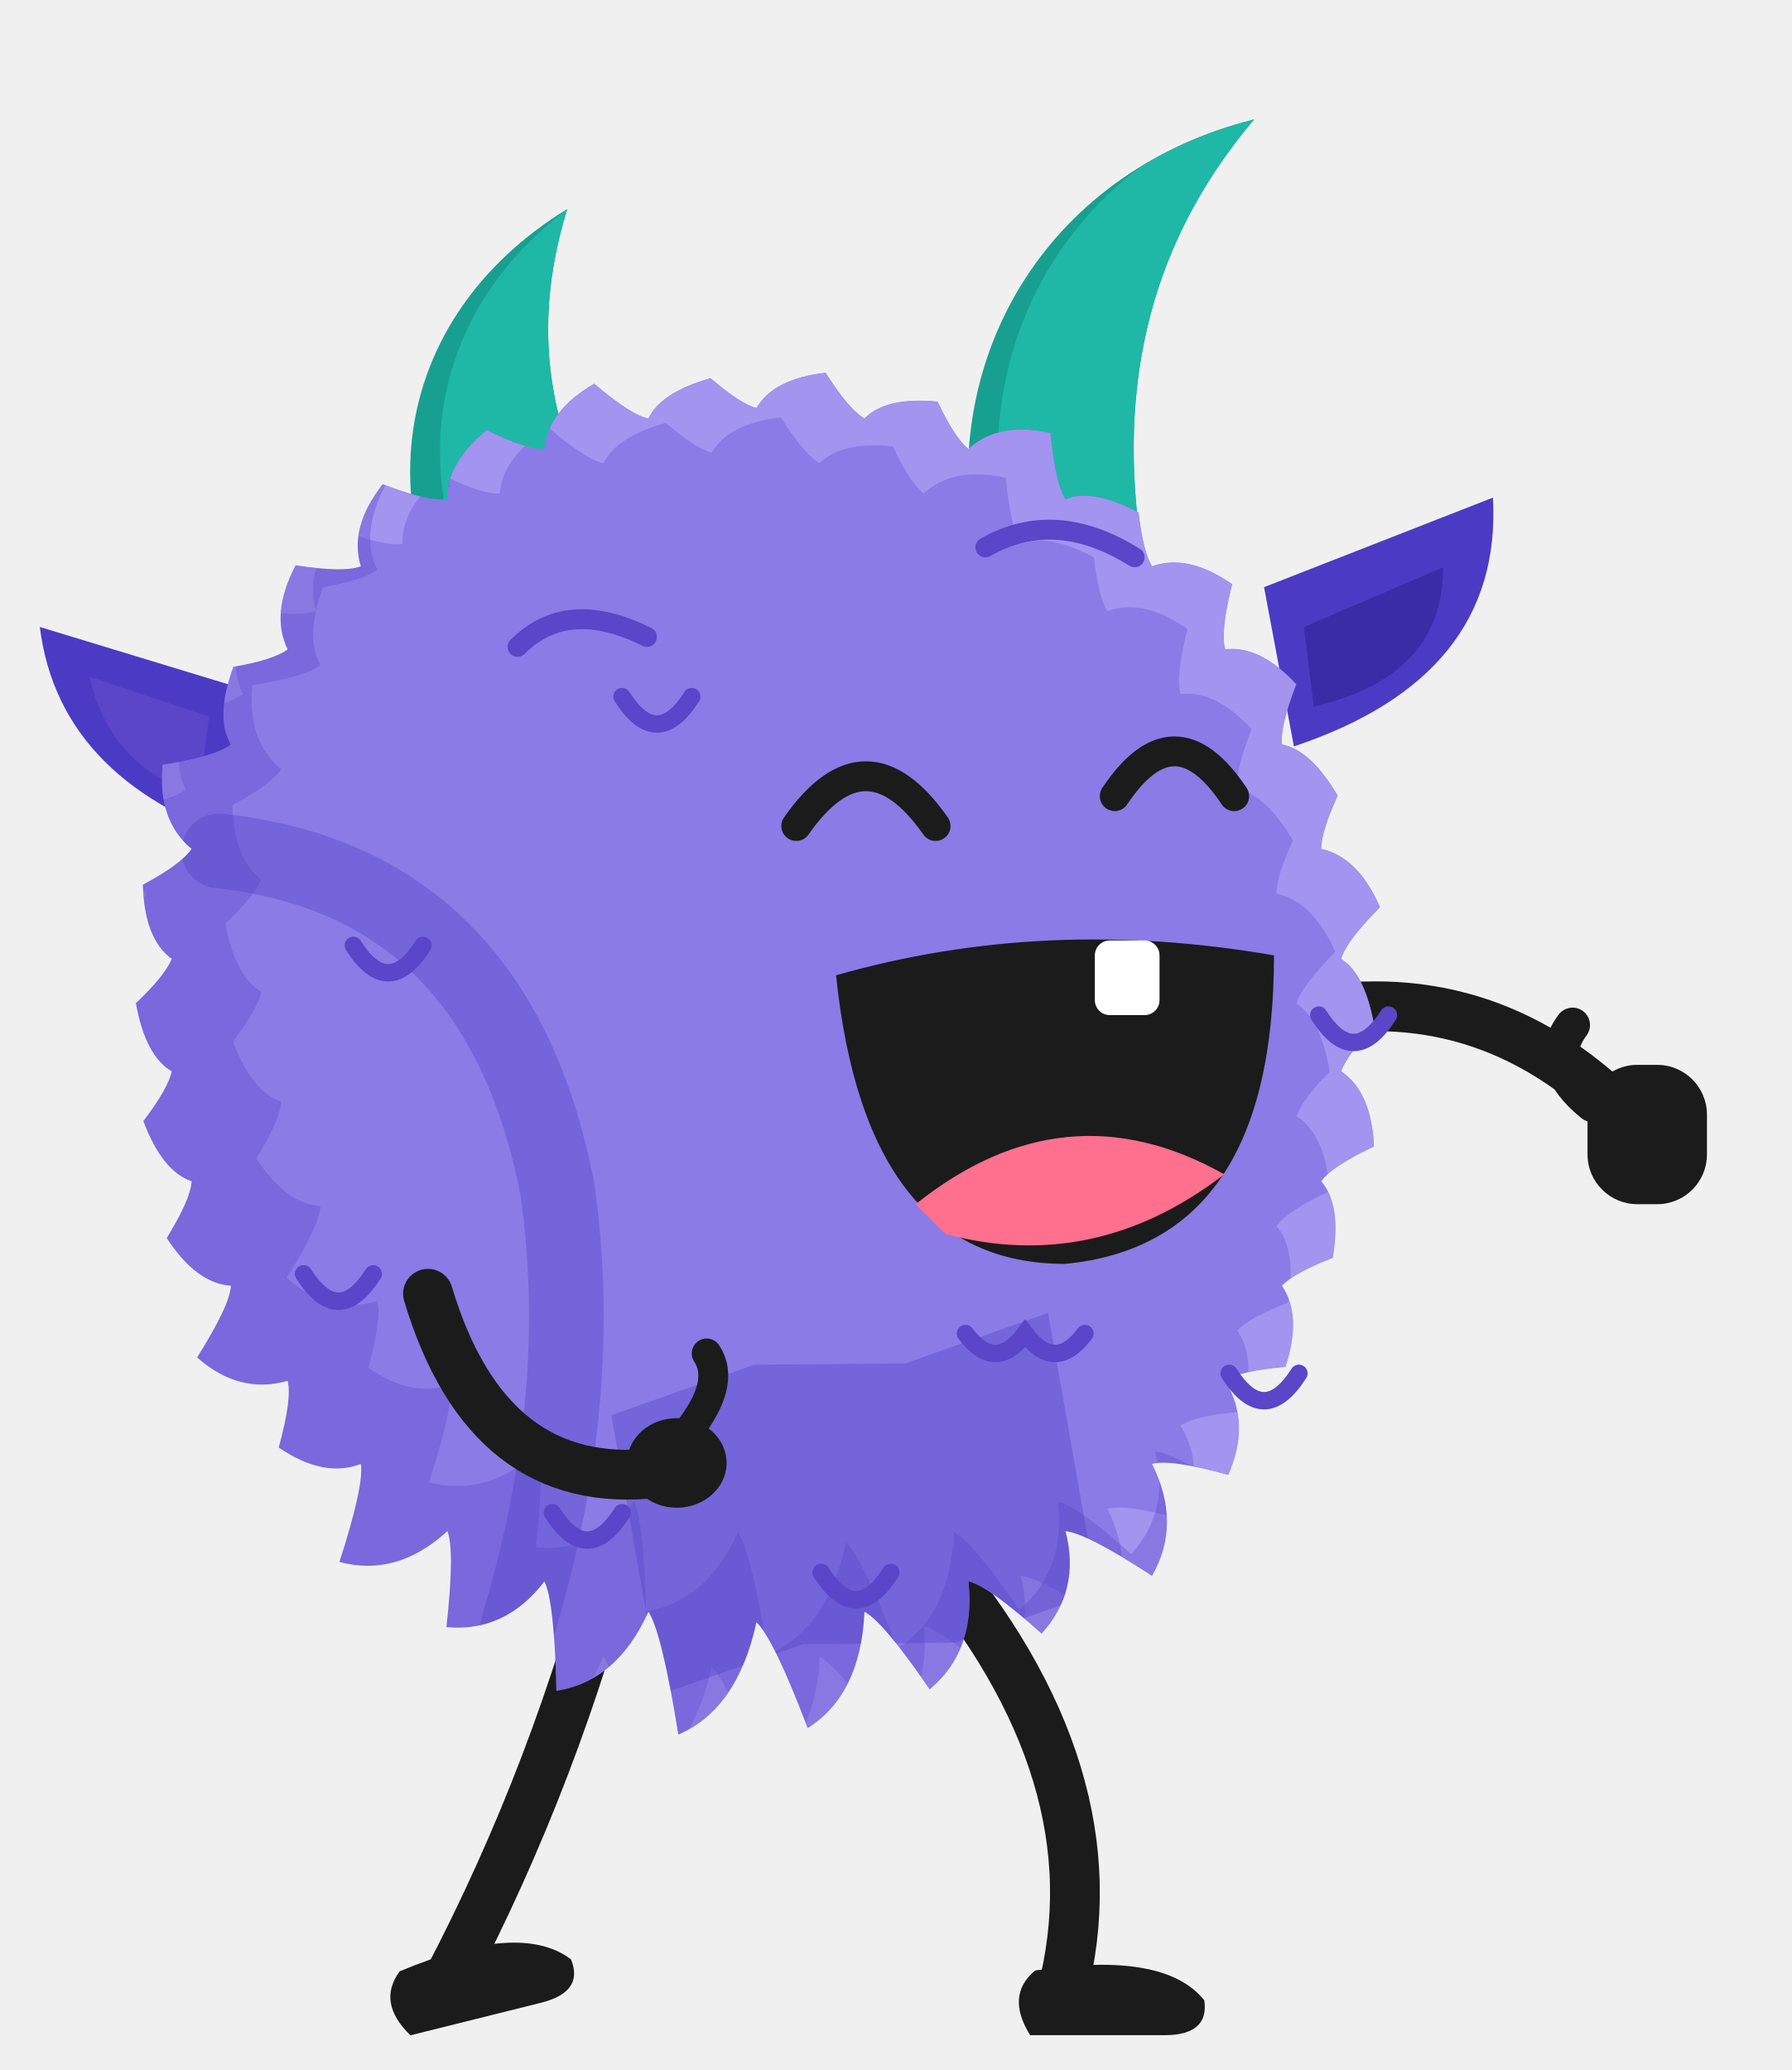
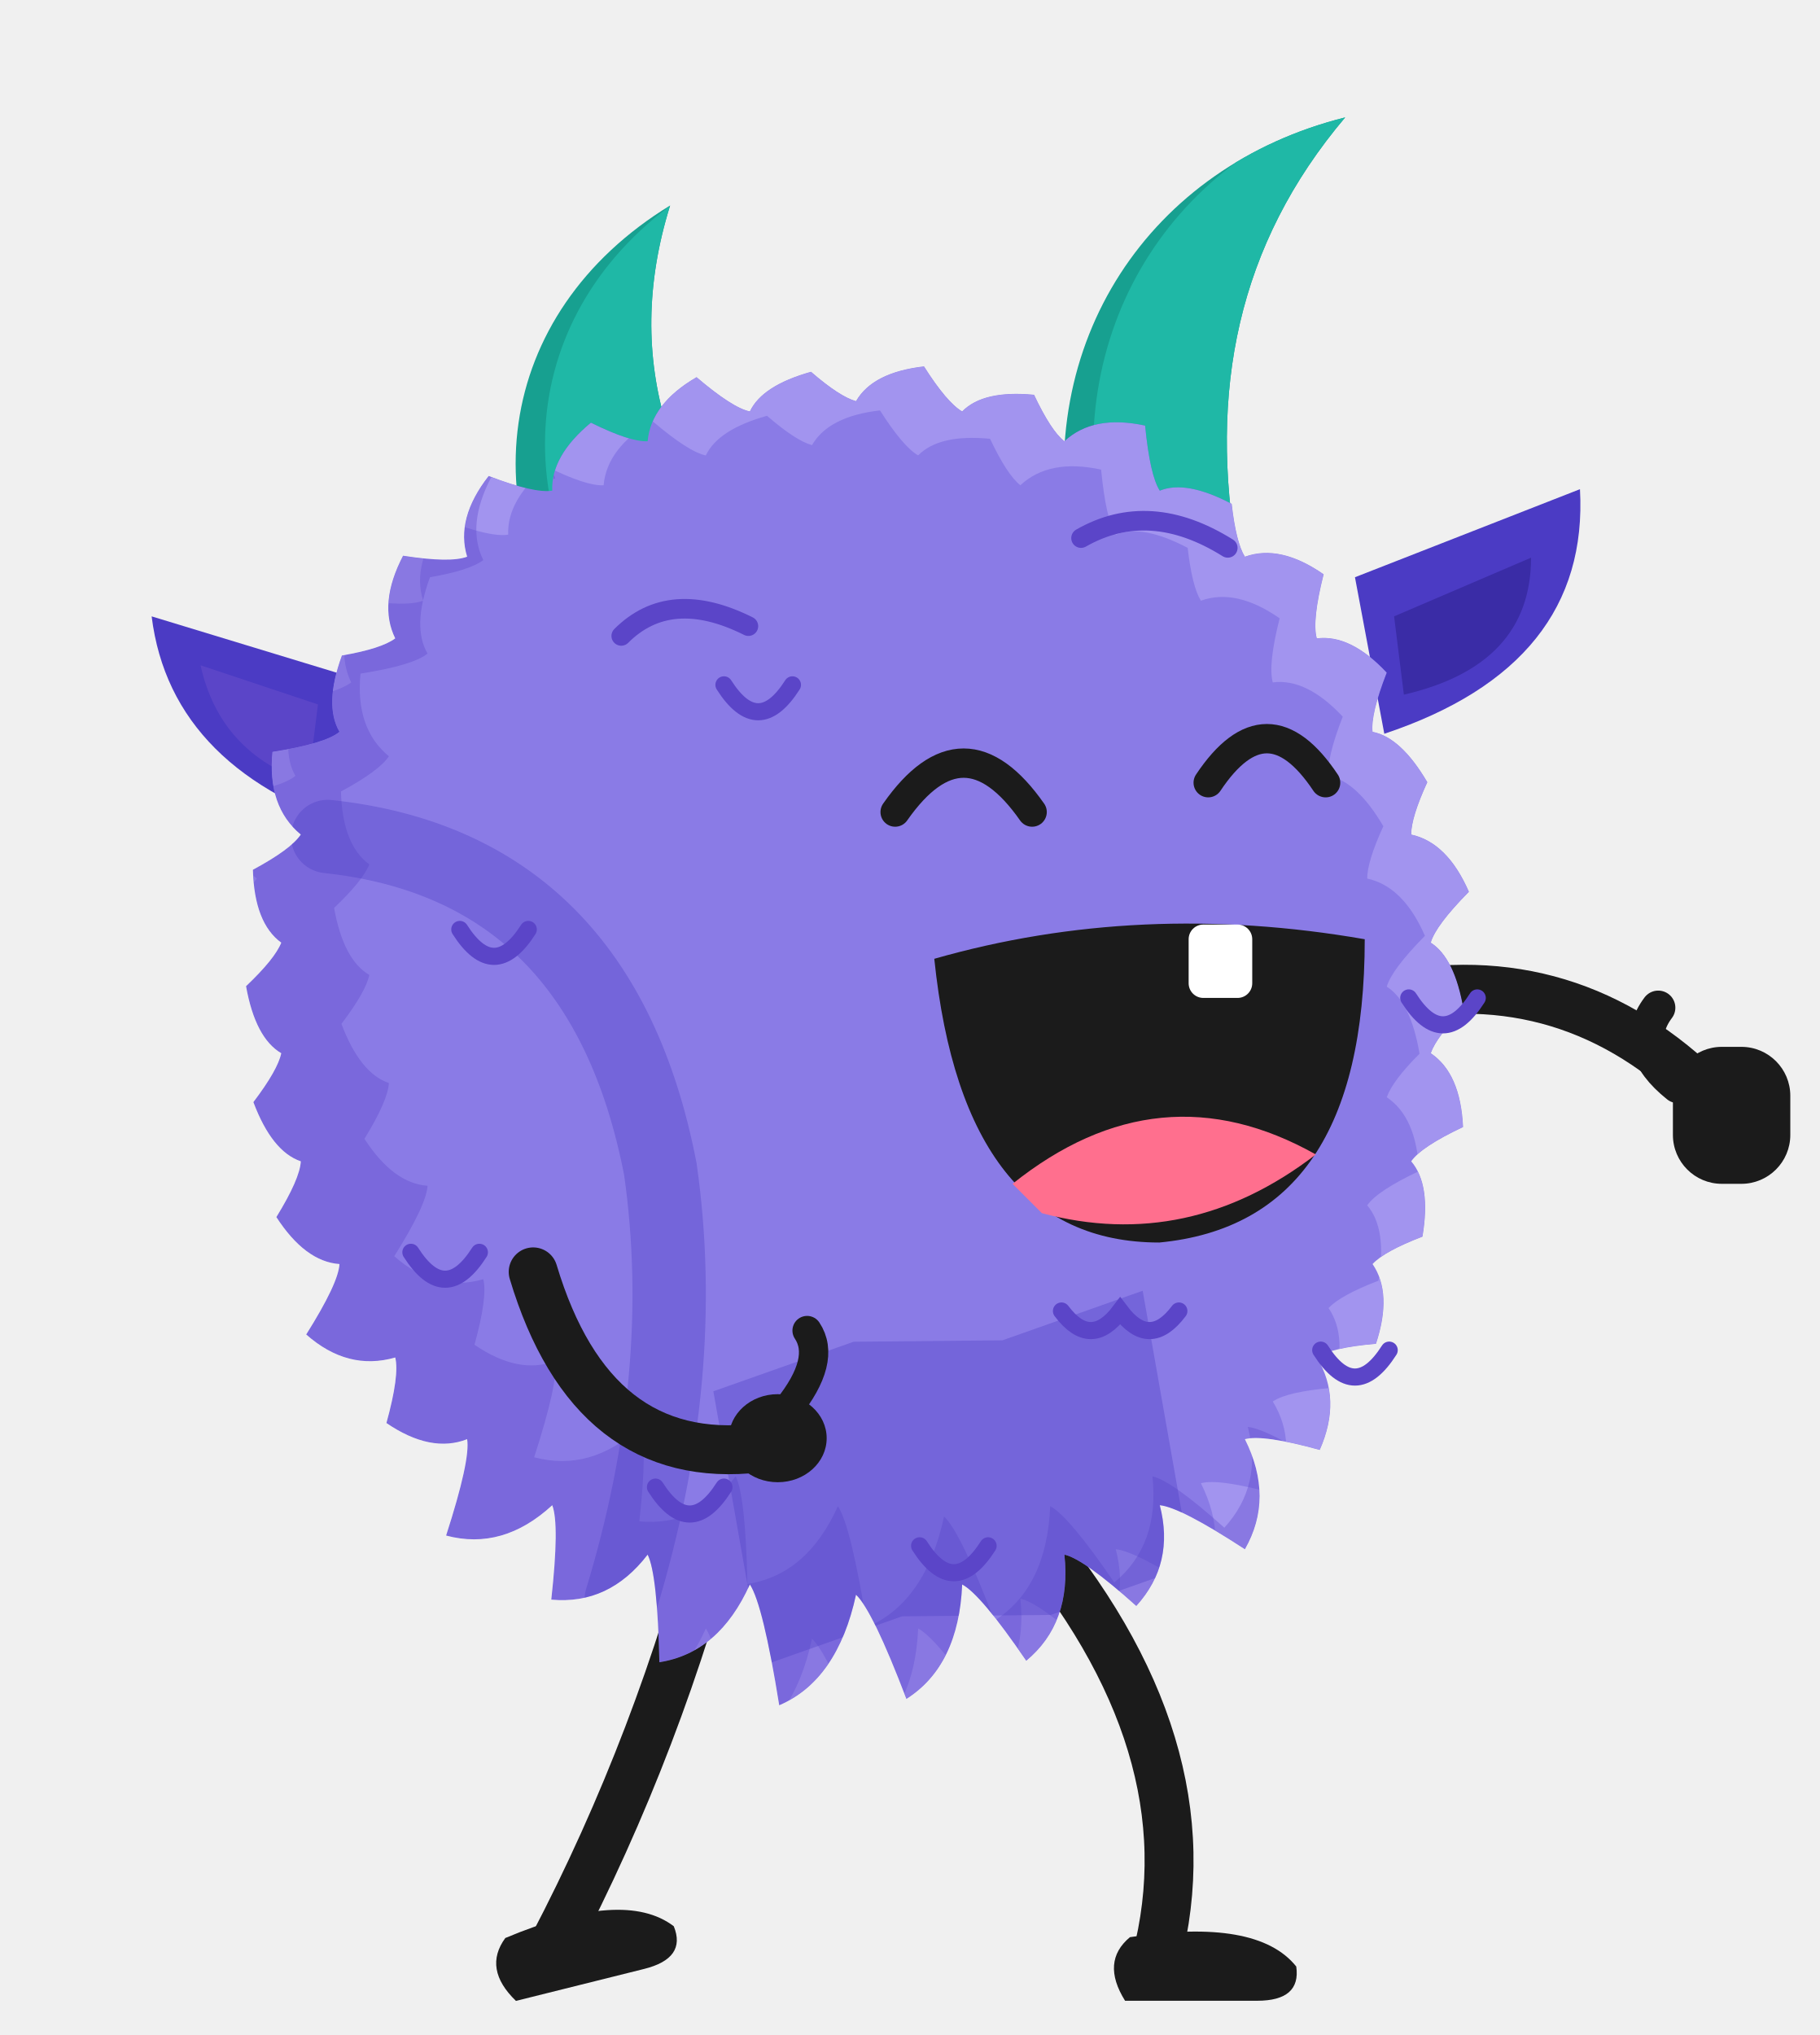
- <svg xmlns="http://www.w3.org/2000/svg" viewBox="158 96 360 416">
+ <svg xmlns="http://www.w3.org/2000/svg" viewBox="135 96 372 416">
  <path d="M282,405 Q270,452 248,494" stroke="#1B1B1B" stroke-width="10" stroke-linecap="round" fill="none" />
  <path transform="translate(248,498) rotate(-14)" d="M-8,-8 Q18,-12 26,-2 Q27,5 18,5 L-9,5 Q-14,-3 -8,-8Z" fill="#1B1B1B" />
  <path d="M342,405 Q382,450 372,494" stroke="#1B1B1B" stroke-width="10" stroke-linecap="round" fill="none" />
  <path transform="translate(374,500) rotate(0)" d="M-8,-8 Q18,-12 26,-2 Q27,5 18,5 L-9,5 Q-14,-3 -8,-8Z" fill="#1B1B1B" />
  <path d="M418,300 Q456,292 484,320" stroke="#1B1B1B" stroke-width="10" stroke-linecap="round" fill="none" />
  <path d="M212,236 L166,222 Q170,254 210,266Z" fill="#4B3BC4" />
  <path d="M200,240 L176,232 Q180,250 198,256Z" fill="#5B45C8" />
  <path d="M412,214 L458,196 Q460,232 418,246Z" fill="#4B3BC4" />
  <path d="M420,222 L448,210 Q448,232 422,238Z" fill="#3A2CA6" />
  <clipPath id="t-hl">
    <path transform="translate(10 30)" d="M248,206 C220,172 226,130 262,108 C252,140 262,168 286,192Z" />
  </clipPath>
  <g clip-path="url(#t-hl)">
    <path transform="translate(10 30)" d="M248,206 C220,172 226,130 262,108 C252,140 262,168 286,192Z" fill="#17A090" />
    <path transform="translate(16 26)" d="M248,206 C220,172 226,130 262,108 C252,140 262,168 286,192Z" fill="#1FB8A6" />
  </g>
  <clipPath id="t-hr">
    <path transform="translate(-4 26)" d="M358,182 C350,140 374,104 414,94 C392,120 386,150 392,184Z" />
  </clipPath>
  <g clip-path="url(#t-hr)">
    <path transform="translate(-4 26)" d="M358,182 C350,140 374,104 414,94 C392,120 386,150 392,184Z" fill="#17A090" />
    <path transform="translate(2 22)" d="M358,182 C350,140 374,104 414,94 C392,120 386,150 392,184Z" fill="#1FB8A6" />
  </g>
  <path d="M310.0,178.0 Q313.4,172.1 323.9,170.9 Q328.6,178.3 331.7,180.1 Q336.0,175.7 346.4,176.7 Q349.9,184.1 352.6,186.2 Q358.5,180.7 369.1,183.0 Q370.1,193.2 372.1,196.3 Q377.5,194.1 386.8,199.0 Q387.7,206.9 389.5,209.8 Q396.7,207.2 405.6,213.4 Q403.2,222.9 404.2,226.5 Q411.1,225.6 418.5,233.5 Q415.2,242.0 415.6,245.6 Q421.4,246.7 426.8,255.9 Q423.5,263.1 423.5,266.6 Q430.9,268.2 435.3,278.3 Q428.5,285.2 427.5,288.7 Q432.4,291.8 434.2,302.4 Q428.7,307.9 427.5,311.3 Q433.6,315.4 434.1,326.4 Q425.6,330.4 423.5,333.4 Q427.6,338.2 425.8,348.8 Q418.0,351.8 415.6,354.4 Q419.7,360.4 416.3,370.7 Q407.1,371.5 404.2,373.5 Q409.4,382.0 404.8,392.4 Q393.2,389.2 389.5,390.2 Q395.5,402.2 389.5,412.7 Q376.3,404.1 372.1,403.7 Q375.2,415.6 367.3,424.3 Q356.6,414.7 352.6,413.8 Q354.1,427.8 344.8,435.5 Q335.5,421.9 331.7,419.9 Q331.0,436.5 320.3,443.3 Q313.4,425.2 310.0,422.0 Q306.2,439.5 294.3,444.6 Q291.0,424.0 288.3,419.9 Q282.0,433.9 269.8,435.8 Q269.4,417.8 267.4,413.8 Q259.5,424.1 247.7,423.0 Q249.4,407.6 247.9,403.7 Q237.8,413.0 226.2,409.9 Q231.2,394.4 230.5,390.2 Q223.1,393.1 214.0,386.9 Q216.7,377.1 215.8,373.5 Q206.1,376.3 197.6,368.8 Q204.2,358.3 204.4,354.4 Q197.4,353.9 191.5,344.8 Q196.3,337.0 196.5,333.4 Q190.6,331.4 186.8,321.3 Q191.8,314.7 192.5,311.3 Q187.2,308.2 185.3,297.6 Q191.2,292.0 192.5,288.7 Q187.0,284.7 186.7,273.8 Q194.5,269.6 196.5,266.6 Q189.6,260.9 190.7,249.7 Q201.5,248.0 204.4,245.6 Q201.2,240.1 204.9,230.0 Q213.0,228.6 215.8,226.5 Q212.3,219.4 217.4,209.6 Q227.1,211.1 230.5,209.8 Q228.1,202.0 234.9,193.3 Q244.3,196.9 247.9,196.3 Q247.6,189.2 255.8,182.4 Q263.9,186.4 267.4,186.2 Q268.1,178.5 277.4,173.1 Q284.8,179.4 288.3,180.1 Q290.8,174.8 300.8,172.0 Q306.7,177.1 310.0,178.0Z" fill="#8A7BE6" />
  <clipPath id="t-bc">
    <path d="M310.0,178.0 Q313.4,172.1 323.9,170.9 Q328.6,178.3 331.7,180.1 Q336.0,175.7 346.4,176.7 Q349.9,184.1 352.6,186.2 Q358.5,180.7 369.1,183.0 Q370.1,193.2 372.1,196.3 Q377.5,194.1 386.8,199.0 Q387.7,206.9 389.5,209.8 Q396.7,207.2 405.6,213.4 Q403.2,222.9 404.2,226.5 Q411.1,225.6 418.5,233.5 Q415.2,242.0 415.6,245.6 Q421.4,246.7 426.8,255.9 Q423.5,263.1 423.5,266.6 Q430.9,268.2 435.3,278.3 Q428.5,285.2 427.5,288.7 Q432.4,291.8 434.2,302.4 Q428.7,307.9 427.5,311.3 Q433.6,315.4 434.1,326.4 Q425.6,330.4 423.5,333.4 Q427.6,338.2 425.8,348.8 Q418.0,351.8 415.6,354.4 Q419.7,360.4 416.3,370.7 Q407.1,371.5 404.2,373.5 Q409.4,382.0 404.8,392.4 Q393.2,389.2 389.5,390.2 Q395.5,402.2 389.5,412.7 Q376.3,404.1 372.1,403.7 Q375.2,415.6 367.3,424.3 Q356.6,414.7 352.6,413.8 Q354.1,427.8 344.8,435.5 Q335.5,421.9 331.7,419.9 Q331.0,436.5 320.3,443.3 Q313.4,425.2 310.0,422.0 Q306.2,439.5 294.3,444.6 Q291.0,424.0 288.3,419.9 Q282.0,433.9 269.8,435.8 Q269.4,417.8 267.4,413.8 Q259.5,424.1 247.7,423.0 Q249.4,407.6 247.9,403.7 Q237.8,413.0 226.2,409.9 Q231.2,394.4 230.5,390.2 Q223.1,393.1 214.0,386.9 Q216.7,377.1 215.8,373.5 Q206.1,376.3 197.6,368.8 Q204.2,358.3 204.4,354.4 Q197.4,353.9 191.5,344.8 Q196.3,337.0 196.5,333.4 Q190.6,331.4 186.8,321.3 Q191.8,314.7 192.5,311.3 Q187.2,308.2 185.3,297.6 Q191.2,292.0 192.5,288.7 Q187.0,284.7 186.7,273.8 Q194.5,269.6 196.5,266.6 Q189.6,260.9 190.7,249.7 Q201.5,248.0 204.4,245.6 Q201.2,240.1 204.9,230.0 Q213.0,228.6 215.8,226.5 Q212.3,219.4 217.4,209.6 Q227.1,211.1 230.5,209.8 Q228.1,202.0 234.9,193.3 Q244.3,196.9 247.9,196.3 Q247.6,189.2 255.8,182.4 Q263.9,186.4 267.4,186.2 Q268.1,178.5 277.4,173.1 Q284.8,179.4 288.3,180.1 Q290.8,174.8 300.8,172.0 Q306.7,177.1 310.0,178.0Z" />
  </clipPath>
  <g clip-path="url(#t-bc)">
    <mask id="t-lit">
      <rect x="0" y="0" width="700" height="700" fill="#fff" />
      <path transform="translate(-9 9)" d="M310.0,178.0 Q313.4,172.1 323.9,170.9 Q328.6,178.3 331.7,180.1 Q336.0,175.7 346.4,176.7 Q349.9,184.1 352.6,186.2 Q358.5,180.7 369.1,183.0 Q370.1,193.2 372.1,196.3 Q377.5,194.1 386.8,199.0 Q387.7,206.9 389.5,209.8 Q396.7,207.2 405.6,213.4 Q403.2,222.9 404.2,226.5 Q411.1,225.6 418.5,233.5 Q415.2,242.0 415.6,245.6 Q421.4,246.7 426.8,255.9 Q423.5,263.1 423.5,266.6 Q430.9,268.2 435.3,278.3 Q428.5,285.2 427.5,288.7 Q432.4,291.8 434.2,302.4 Q428.7,307.9 427.5,311.3 Q433.6,315.4 434.1,326.4 Q425.6,330.4 423.5,333.4 Q427.6,338.2 425.8,348.8 Q418.0,351.8 415.6,354.4 Q419.7,360.4 416.3,370.7 Q407.1,371.5 404.2,373.5 Q409.4,382.0 404.8,392.4 Q393.2,389.2 389.5,390.2 Q395.5,402.2 389.5,412.7 Q376.3,404.1 372.1,403.7 Q375.2,415.6 367.3,424.3 Q356.6,414.7 352.6,413.8 Q354.1,427.8 344.8,435.5 Q335.5,421.9 331.7,419.9 Q331.0,436.5 320.3,443.3 Q313.4,425.2 310.0,422.0 Q306.2,439.5 294.3,444.6 Q291.0,424.0 288.3,419.9 Q282.0,433.9 269.8,435.8 Q269.4,417.8 267.4,413.8 Q259.5,424.1 247.7,423.0 Q249.4,407.6 247.9,403.7 Q237.8,413.0 226.2,409.9 Q231.2,394.4 230.5,390.2 Q223.1,393.1 214.0,386.9 Q216.7,377.1 215.8,373.5 Q206.1,376.3 197.6,368.8 Q204.2,358.3 204.4,354.4 Q197.4,353.9 191.5,344.8 Q196.3,337.0 196.5,333.4 Q190.6,331.4 186.8,321.3 Q191.8,314.7 192.5,311.3 Q187.2,308.2 185.3,297.6 Q191.2,292.0 192.5,288.7 Q187.0,284.7 186.7,273.8 Q194.5,269.6 196.5,266.6 Q189.6,260.9 190.7,249.7 Q201.5,248.0 204.4,245.6 Q201.2,240.1 204.9,230.0 Q213.0,228.6 215.8,226.5 Q212.3,219.4 217.4,209.6 Q227.1,211.1 230.5,209.8 Q228.1,202.0 234.9,193.3 Q244.3,196.9 247.9,196.3 Q247.6,189.2 255.8,182.4 Q263.9,186.4 267.4,186.2 Q268.1,178.5 277.4,173.1 Q284.8,179.4 288.3,180.1 Q290.8,174.8 300.8,172.0 Q306.7,177.1 310.0,178.0Z" fill="#000" />
    </mask>
    <mask id="t-shd">
      <rect x="0" y="0" width="700" height="700" fill="#fff" />
      <path transform="translate(18 -16)" d="M310.0,178.0 Q313.4,172.1 323.9,170.9 Q328.6,178.3 331.7,180.1 Q336.0,175.7 346.4,176.7 Q349.9,184.1 352.6,186.2 Q358.5,180.7 369.1,183.0 Q370.1,193.2 372.1,196.3 Q377.5,194.1 386.8,199.0 Q387.7,206.9 389.5,209.8 Q396.7,207.2 405.6,213.4 Q403.2,222.9 404.2,226.5 Q411.1,225.6 418.5,233.5 Q415.2,242.0 415.6,245.6 Q421.4,246.7 426.8,255.9 Q423.5,263.1 423.5,266.6 Q430.9,268.2 435.3,278.3 Q428.5,285.2 427.5,288.7 Q432.4,291.8 434.2,302.4 Q428.7,307.9 427.5,311.3 Q433.6,315.4 434.1,326.4 Q425.6,330.4 423.5,333.4 Q427.6,338.2 425.8,348.8 Q418.0,351.8 415.6,354.4 Q419.7,360.4 416.3,370.7 Q407.1,371.5 404.2,373.5 Q409.4,382.0 404.8,392.4 Q393.2,389.2 389.5,390.2 Q395.5,402.2 389.5,412.7 Q376.3,404.1 372.1,403.7 Q375.2,415.6 367.3,424.3 Q356.6,414.7 352.6,413.8 Q354.1,427.8 344.8,435.5 Q335.5,421.9 331.7,419.9 Q331.0,436.5 320.3,443.3 Q313.4,425.2 310.0,422.0 Q306.2,439.5 294.3,444.6 Q291.0,424.0 288.3,419.9 Q282.0,433.9 269.8,435.8 Q269.4,417.8 267.4,413.8 Q259.5,424.1 247.7,423.0 Q249.4,407.6 247.9,403.7 Q237.8,413.0 226.2,409.9 Q231.2,394.4 230.5,390.2 Q223.1,393.1 214.0,386.9 Q216.7,377.1 215.8,373.5 Q206.1,376.3 197.6,368.8 Q204.2,358.3 204.4,354.4 Q197.4,353.9 191.5,344.8 Q196.3,337.0 196.5,333.4 Q190.6,331.4 186.8,321.3 Q191.8,314.7 192.5,311.3 Q187.2,308.2 185.3,297.6 Q191.2,292.0 192.5,288.7 Q187.0,284.7 186.7,273.8 Q194.5,269.6 196.5,266.6 Q189.6,260.9 190.7,249.7 Q201.5,248.0 204.4,245.6 Q201.2,240.1 204.9,230.0 Q213.0,228.6 215.8,226.5 Q212.3,219.4 217.4,209.6 Q227.1,211.1 230.5,209.8 Q228.1,202.0 234.9,193.3 Q244.3,196.9 247.9,196.3 Q247.6,189.2 255.8,182.4 Q263.9,186.4 267.4,186.2 Q268.1,178.5 277.4,173.1 Q284.8,179.4 288.3,180.1 Q290.8,174.8 300.8,172.0 Q306.7,177.1 310.0,178.0Z" fill="#000" />
    </mask>
    <path d="M310.0,178.0 Q313.4,172.1 323.9,170.9 Q328.6,178.3 331.7,180.1 Q336.0,175.7 346.4,176.7 Q349.9,184.1 352.6,186.2 Q358.5,180.7 369.1,183.0 Q370.1,193.2 372.1,196.3 Q377.5,194.1 386.8,199.0 Q387.7,206.9 389.5,209.8 Q396.7,207.2 405.6,213.4 Q403.2,222.9 404.2,226.5 Q411.1,225.6 418.5,233.5 Q415.2,242.0 415.6,245.6 Q421.4,246.7 426.8,255.9 Q423.5,263.1 423.5,266.6 Q430.9,268.2 435.3,278.3 Q428.5,285.2 427.5,288.7 Q432.4,291.8 434.2,302.4 Q428.7,307.9 427.5,311.3 Q433.6,315.4 434.1,326.4 Q425.6,330.4 423.5,333.4 Q427.6,338.2 425.8,348.8 Q418.0,351.8 415.6,354.4 Q419.7,360.4 416.3,370.7 Q407.1,371.5 404.2,373.5 Q409.4,382.0 404.8,392.4 Q393.2,389.2 389.5,390.2 Q395.5,402.2 389.5,412.7 Q376.3,404.1 372.1,403.7 Q375.2,415.6 367.3,424.3 Q356.6,414.7 352.6,413.8 Q354.1,427.8 344.8,435.5 Q335.5,421.9 331.7,419.9 Q331.0,436.5 320.3,443.3 Q313.4,425.2 310.0,422.0 Q306.2,439.5 294.3,444.6 Q291.0,424.0 288.3,419.9 Q282.0,433.9 269.8,435.8 Q269.4,417.8 267.4,413.8 Q259.5,424.1 247.7,423.0 Q249.4,407.6 247.9,403.7 Q237.8,413.0 226.2,409.9 Q231.2,394.4 230.5,390.2 Q223.1,393.1 214.0,386.9 Q216.7,377.1 215.8,373.5 Q206.1,376.3 197.6,368.8 Q204.2,358.3 204.4,354.4 Q197.4,353.9 191.5,344.8 Q196.3,337.0 196.5,333.4 Q190.6,331.4 186.8,321.3 Q191.8,314.7 192.5,311.3 Q187.2,308.2 185.3,297.6 Q191.2,292.0 192.5,288.7 Q187.0,284.7 186.7,273.8 Q194.5,269.6 196.5,266.6 Q189.6,260.9 190.7,249.7 Q201.5,248.0 204.4,245.6 Q201.2,240.1 204.9,230.0 Q213.0,228.6 215.8,226.5 Q212.3,219.4 217.4,209.6 Q227.1,211.1 230.5,209.8 Q228.1,202.0 234.9,193.3 Q244.3,196.9 247.9,196.3 Q247.6,189.2 255.8,182.4 Q263.9,186.4 267.4,186.2 Q268.1,178.5 277.4,173.1 Q284.8,179.4 288.3,180.1 Q290.8,174.8 300.8,172.0 Q306.7,177.1 310.0,178.0Z" fill="#A99CF2" opacity=".75" mask="url(#t-lit)" />
    <path d="M310.0,178.0 Q313.4,172.1 323.9,170.9 Q328.6,178.3 331.7,180.1 Q336.0,175.7 346.4,176.7 Q349.9,184.1 352.6,186.2 Q358.5,180.7 369.1,183.0 Q370.1,193.2 372.1,196.3 Q377.5,194.1 386.8,199.0 Q387.7,206.9 389.5,209.8 Q396.7,207.2 405.6,213.4 Q403.2,222.9 404.2,226.5 Q411.1,225.6 418.5,233.5 Q415.2,242.0 415.6,245.6 Q421.4,246.7 426.8,255.9 Q423.5,263.1 423.5,266.6 Q430.9,268.2 435.3,278.3 Q428.5,285.2 427.5,288.7 Q432.4,291.8 434.2,302.4 Q428.7,307.9 427.5,311.3 Q433.6,315.4 434.1,326.4 Q425.6,330.4 423.5,333.4 Q427.6,338.2 425.8,348.8 Q418.0,351.8 415.6,354.4 Q419.7,360.4 416.3,370.7 Q407.1,371.5 404.2,373.5 Q409.4,382.0 404.8,392.4 Q393.2,389.2 389.5,390.2 Q395.5,402.2 389.5,412.7 Q376.3,404.1 372.1,403.7 Q375.2,415.6 367.3,424.3 Q356.6,414.7 352.6,413.8 Q354.1,427.8 344.8,435.5 Q335.5,421.9 331.7,419.9 Q331.0,436.5 320.3,443.3 Q313.4,425.2 310.0,422.0 Q306.2,439.5 294.3,444.6 Q291.0,424.0 288.3,419.9 Q282.0,433.9 269.8,435.8 Q269.4,417.8 267.4,413.8 Q259.5,424.1 247.7,423.0 Q249.4,407.6 247.9,403.7 Q237.8,413.0 226.2,409.9 Q231.2,394.4 230.5,390.2 Q223.1,393.1 214.0,386.9 Q216.7,377.1 215.8,373.5 Q206.1,376.3 197.6,368.8 Q204.2,358.3 204.4,354.4 Q197.4,353.9 191.5,344.8 Q196.3,337.0 196.5,333.4 Q190.6,331.4 186.8,321.3 Q191.8,314.7 192.5,311.3 Q187.2,308.2 185.3,297.6 Q191.2,292.0 192.5,288.7 Q187.0,284.7 186.7,273.8 Q194.5,269.6 196.5,266.6 Q189.6,260.9 190.7,249.7 Q201.5,248.0 204.4,245.6 Q201.2,240.1 204.9,230.0 Q213.0,228.6 215.8,226.5 Q212.3,219.4 217.4,209.6 Q227.1,211.1 230.5,209.8 Q228.1,202.0 234.9,193.3 Q244.3,196.9 247.9,196.3 Q247.6,189.2 255.8,182.4 Q263.9,186.4 267.4,186.2 Q268.1,178.5 277.4,173.1 Q284.8,179.4 288.3,180.1 Q290.8,174.8 300.8,172.0 Q306.7,177.1 310.0,178.0Z" fill="#5B45C8" opacity=".35" mask="url(#t-shd)" />
    <path transform="translate(-4 5)" d="M206,262 Q262,268 274,330 Q280,372 266,418" stroke="#4B3BC4" stroke-width="15" fill="none" opacity=".35" stroke-linecap="round" />
    <path transform="translate(-5 8) rotate(-10 336 392)" d="M290,364 L320,359 L350,364 L380,359 L380,416 L350,421 L320,416 L290,421Z" fill="#4B3BC4" opacity=".35" />
    <path d="M402,266 Q382,286 380,300" stroke="#4B3BC4" stroke-width="0" fill="none" />
  </g>
  <path d="M262,226 Q272,216 288,224 M356,206 Q370,198 386,208" stroke="#5B45C8" stroke-width="4" fill="none" stroke-linecap="round" />
  <path d="M229,286 Q236,297 243,286" stroke="#5B45C8" stroke-width="3.5" stroke-linecap="round" fill="none" />
  <path d="M219,352 Q226,363 233,352" stroke="#5B45C8" stroke-width="3.5" stroke-linecap="round" fill="none" />
  <path d="M269,400 Q276,411 283,400" stroke="#5B45C8" stroke-width="3.5" stroke-linecap="round" fill="none" />
  <path d="M405,372 Q412,383 419,372" stroke="#5B45C8" stroke-width="3.5" stroke-linecap="round" fill="none" />
  <path d="M283,236 Q290,247 297,236" stroke="#5B45C8" stroke-width="3.5" stroke-linecap="round" fill="none" />
  <path d="M423,300 Q430,311 437,300" stroke="#5B45C8" stroke-width="3.5" stroke-linecap="round" fill="none" />
  <path d="M323,412 Q330,423 337,412" stroke="#5B45C8" stroke-width="3.5" stroke-linecap="round" fill="none" />
  <path d="M318,262 Q332,242 346,262 M382,256 Q394,238 406,256" stroke="#1B1B1B" stroke-width="6" fill="none" stroke-linecap="round" />
  <g class="mouth">
    <path d="M326,292 Q368,280 414,288 Q414,346 372,350 Q332,350 326,292Z" fill="#1B1B1B" />
    <path d="M342,338 Q372,314 404,332 Q378,352 348,344Z" fill="#FF6F8E" />
    <rect x="378" y="285" width="13" height="15" rx="3" fill="#FFF" />
  </g>
  <path d="M352,364 Q358,372 364,364 Q370,372 376,364" stroke="#5B45C8" stroke-width="3.5" fill="none" stroke-linecap="round" />
  <path d="M244,356 Q256,396 290,392" stroke="#1B1B1B" stroke-width="10" stroke-linecap="round" fill="none" />
  <ellipse cx="294" cy="390" rx="10" ry="9" fill="#1B1B1B" />
  <path d="M296,384 Q304,374 300,368" stroke="#1B1B1B" stroke-width="6" stroke-linecap="round" fill="none" />
  <rect x="477" y="310" width="24" height="28" rx="10" fill="#1B1B1B" />
  <path d="M478,318 Q468,310 474,302" stroke="#1B1B1B" stroke-width="7" stroke-linecap="round" fill="none" />
</svg>
